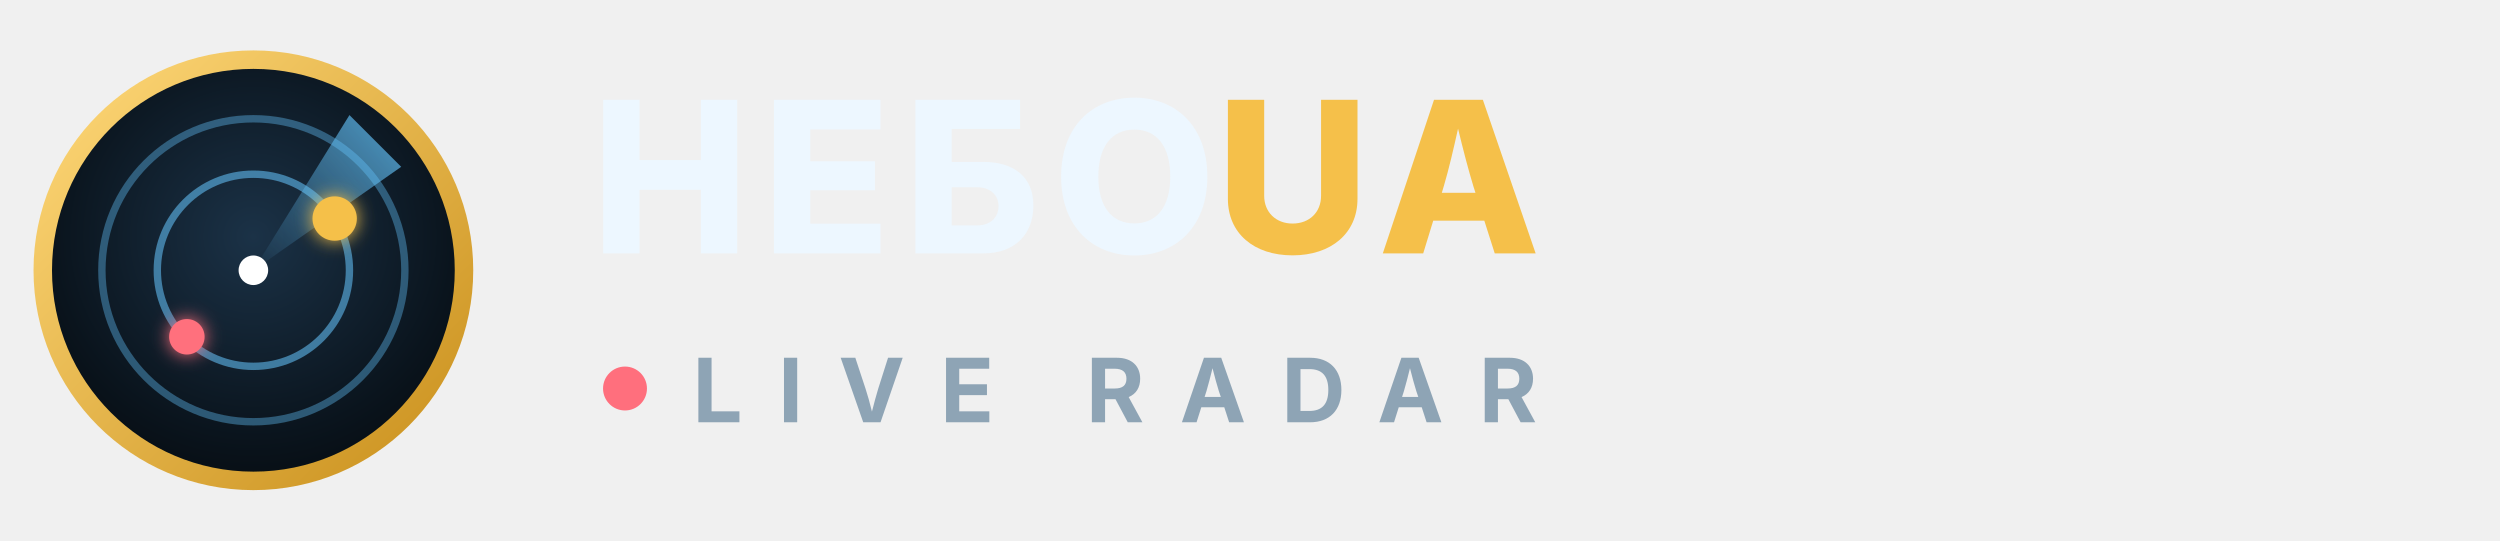
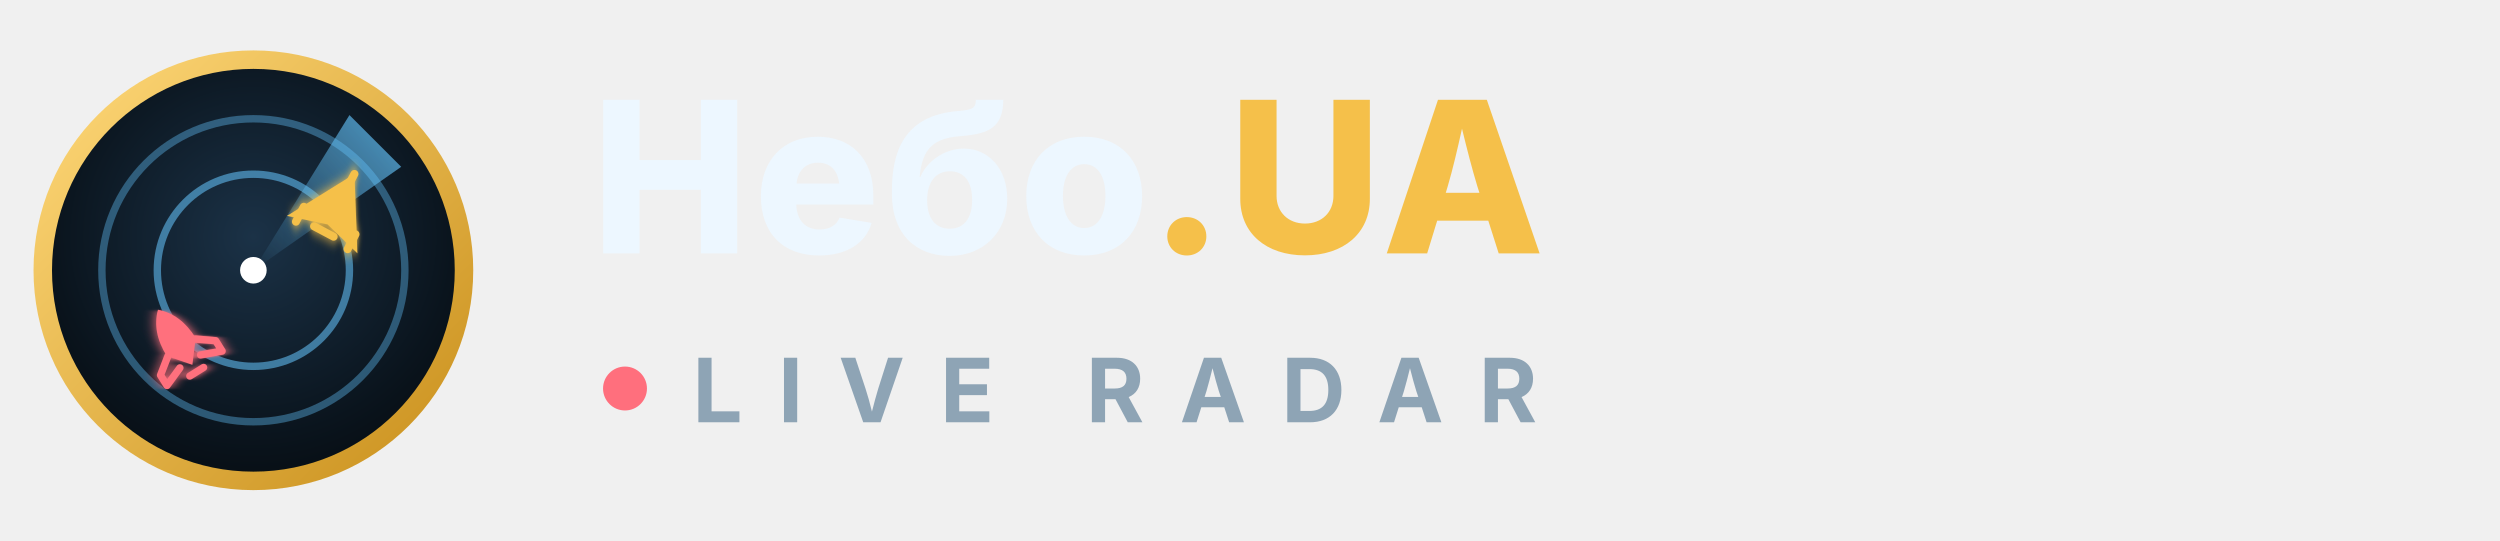
- <svg xmlns="http://www.w3.org/2000/svg" viewBox="0 0 296 64" role="img" aria-label="НЕБО UA LIVE RADAR">
+ <svg xmlns="http://www.w3.org/2000/svg" viewBox="0 0 296 64" role="img" aria-label="Небо.UA LIVE RADAR">
  <defs>
    <radialGradient id="lscope" cx="50%" cy="42%" r="68%">
      <stop offset="0%" stop-color="#1b3247" />
      <stop offset="70%" stop-color="#0a141d" />
      <stop offset="100%" stop-color="#05090d" />
    </radialGradient>
    <linearGradient id="lring" x1="0" y1="0" x2="1" y2="1">
      <stop offset="0%" stop-color="#ffd97a" />
      <stop offset="100%" stop-color="#c98f1b" />
    </linearGradient>
    <linearGradient id="lbeam" x1="0" y1="1" x2="1" y2="0">
      <stop offset="0%" stop-color="#66c7ff" stop-opacity="0" />
      <stop offset="100%" stop-color="#66c7ff" stop-opacity=".85" />
    </linearGradient>
    <filter id="lsoft" x="-80%" y="-80%" width="260%" height="260%">
-       <feGaussianBlur stdDeviation="1.2" result="b" />
+       <feGaussianBlur stdDeviation="1.1" result="b" />
      <feMerge>
        <feMergeNode in="b" />
        <feMergeNode in="SourceGraphic" />
      </feMerge>
    </filter>
  </defs>
  <g transform="translate(2,4) scale(0.875)">
    <circle cx="32" cy="32" r="28.5" fill="url(#lscope)" stroke="url(#lring)" stroke-width="2.5" />
    <circle cx="32" cy="32" r="20.5" fill="none" stroke="#66c7ff" stroke-opacity=".38" stroke-width="1" />
    <circle cx="32" cy="32" r="13" fill="none" stroke="#66c7ff" stroke-opacity=".55" stroke-width="1" />
    <path d="M32 32 45 11l7 7Z" fill="url(#lbeam)" opacity=".9" />
-     <circle cx="43" cy="25" r="3" fill="#f5c04a" filter="url(#lsoft)" />
-     <circle cx="23" cy="41" r="2.4" fill="#ff6f7d" filter="url(#lsoft)" />
-     <circle cx="32" cy="32" r="2" fill="#fff" />
+     <g transform="translate(43,24) rotate(28) scale(0.6) translate(-12,-12)" filter="url(#lsoft)">
+       <path d="M12 2.5 21 18l-9-2.6L3 18 12 2.5Z" fill="#f5c04a" />
+       <path d="M12 2.5V14M5.4 14.4v3.8M18.6 14.4v3.8M9.5 17.2h5" fill="none" stroke="#f5c04a" stroke-width="1.8" stroke-linecap="round" />
+     </g>
+     <g transform="translate(22,42) rotate(-32) scale(0.55) translate(-12,-12)" filter="url(#lsoft)">
+       <path d="M12 2c2.8 2.6 4.2 6.2 4.2 10.8L12 18l-4.2-5.2C7.8 8.2 9.2 4.6 12 2Z" fill="#ff6f7d" />
+       <path d="m8 13-4 3v3l5-2m7-4 4 3v3l-5-2M10 20h4" fill="none" stroke="#ff6f7d" stroke-width="1.8" stroke-linecap="round" stroke-linejoin="round" />
+     </g>
+     <circle cx="32" cy="32" r="1.8" fill="#fff" />
  </g>
-   <text x="70" y="30" fill="#edf7ff" font-family="Inter,'Segoe UI',Arial,sans-serif" font-weight="800" font-size="25" letter-spacing="1.5">НЕБО<tspan fill="#f5c04a"> UA</tspan>
+   <text x="70" y="30" fill="#edf7ff" font-family="Inter,'Segoe UI',Arial,sans-serif" font-weight="800" font-size="25" letter-spacing=".5">Небо<tspan fill="#f5c04a">.UA</tspan>
  </text>
  <circle cx="74" cy="46" r="2.6" fill="#ff6f7d" />
  <text x="82" y="50" fill="#8ea4b5" font-family="Inter,'Segoe UI',Arial,sans-serif" font-weight="700" font-size="10.5" letter-spacing="4.2">LIVE RADAR</text>
</svg>
